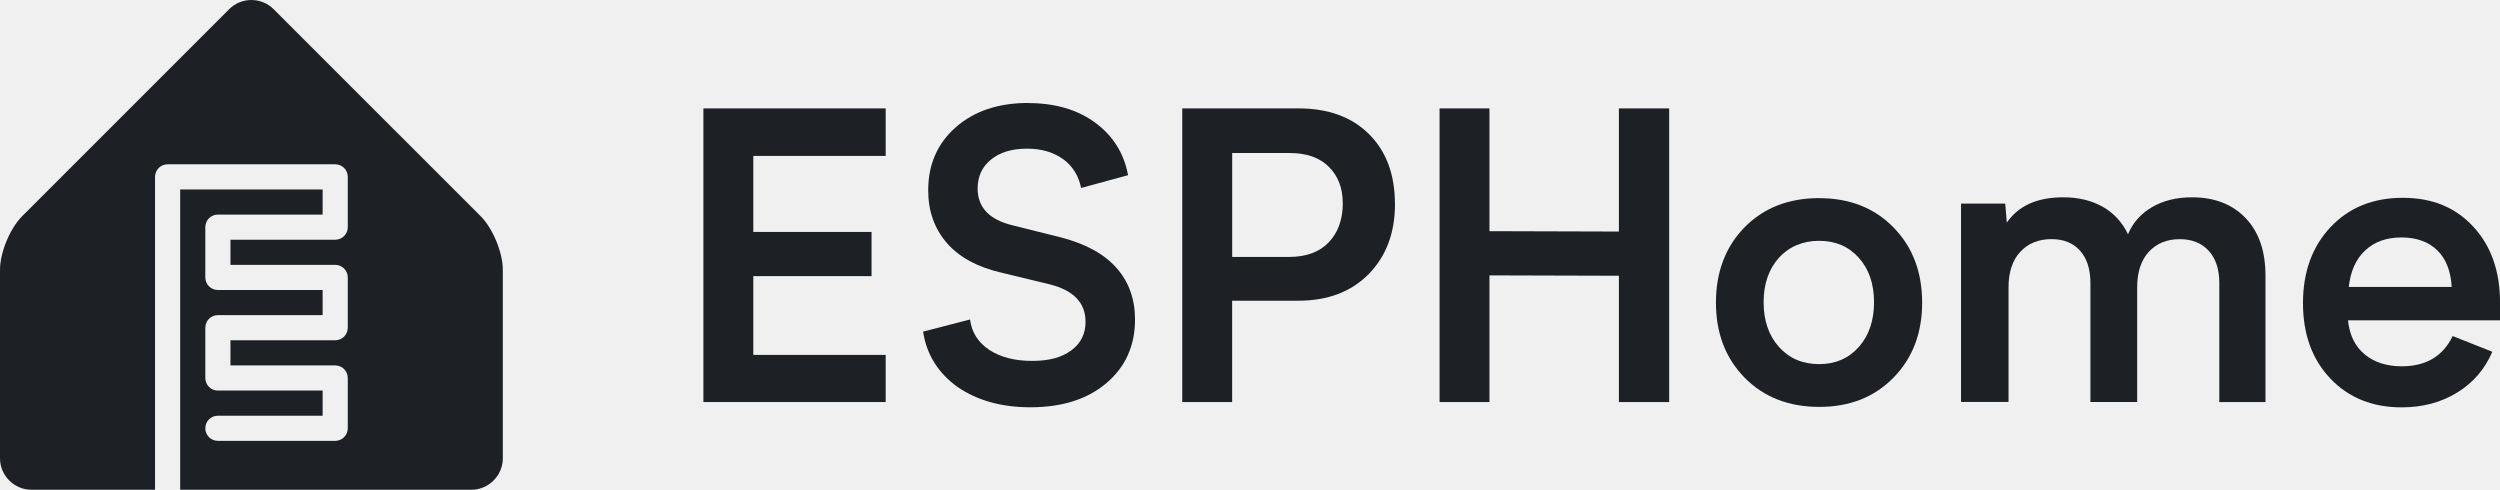
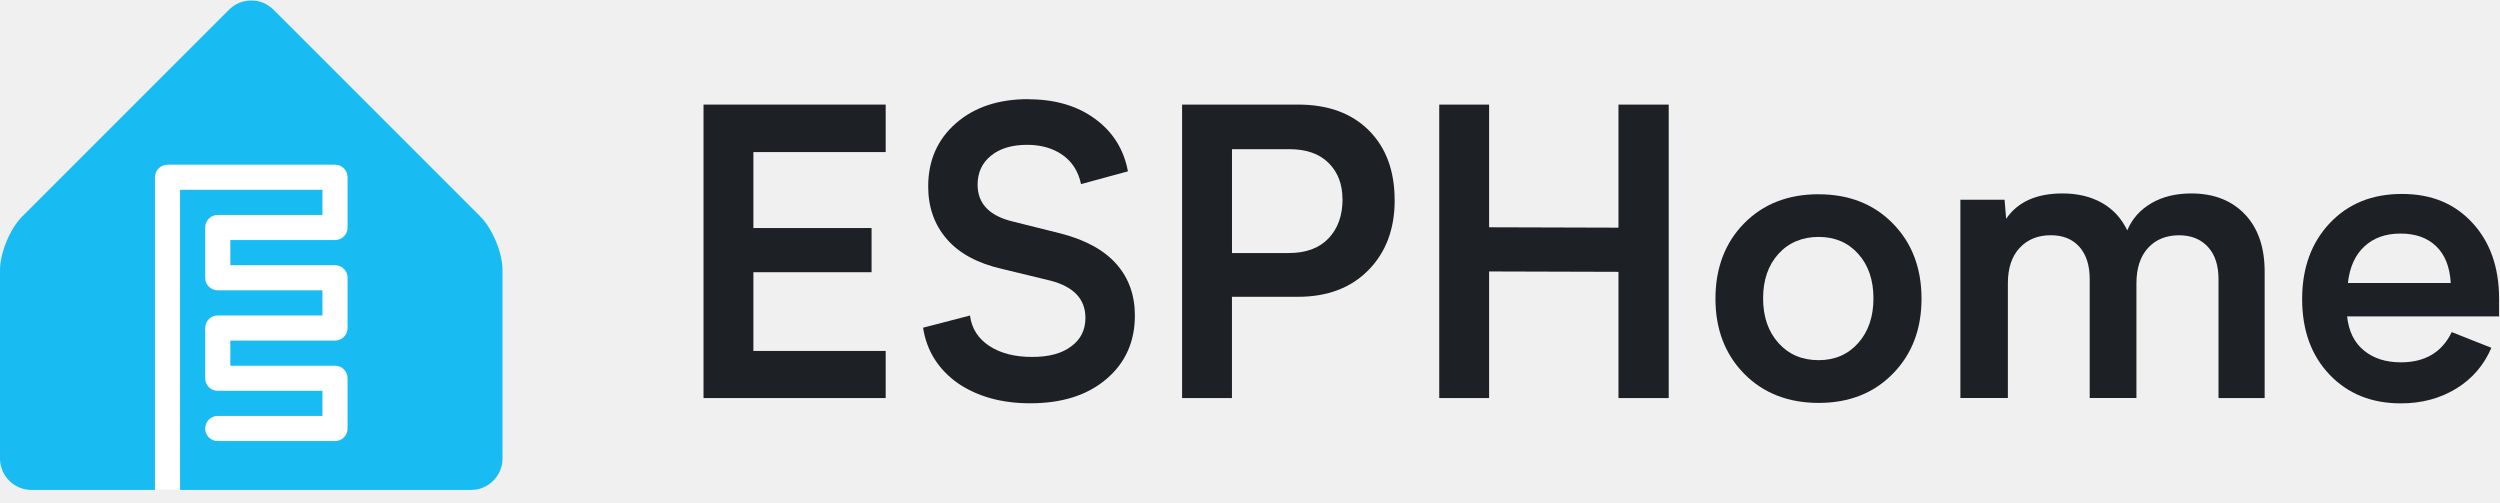
- <svg xmlns="http://www.w3.org/2000/svg" id="Layer_2" data-name="Layer 2" viewBox="0 0 596.64 116.88">
+ <svg xmlns="http://www.w3.org/2000/svg" width="1194" height="240" viewBox="0 0 1194 240">
  <defs>
-     <style>.cls-1{fill:#1d2126;stroke-width:0}</style>
+     <style>
+             .casita {
+                 fill: #18BCF2;
+             }
+             .text{
+                 fill: #1D2126; 
+             }
+ 
+             @media (prefers-color-scheme: dark) {
+                 .text {
+                     fill: #ffffff;
+                 }
+             }
+         </style>
  </defs>
-   <g id="Layer_1-2" data-name="Layer 1">
-     <g>
-       <g>
-         <path d="M211.37,84.7v11.25h-43.5V25.87h43.5v11.34h-31.59v18.14h28.22v10.55h-28.22v18.8h31.59Z" class="cls-1" />
-         <path d="M245.41,24.6c6.41,0,11.73,1.56,15.98,4.69,4.25,3.12,6.86,7.3,7.83,12.52l-11.2,3.05c-.63-3-2.09-5.31-4.38-6.94-2.3-1.62-5.13-2.44-8.51-2.44-3.63,0-6.5.87-8.62,2.6-2.13,1.73-3.19,4.04-3.19,6.91,0,4.53,2.81,7.47,8.44,8.81l11.44,2.86c5.91,1.53,10.33,3.96,13.27,7.29,2.94,3.33,4.41,7.43,4.41,12.3,0,6.25-2.27,11.3-6.8,15.16-4.53,3.86-10.59,5.79-18.19,5.79-6.84,0-12.63-1.61-17.34-4.83-4.66-3.34-7.41-7.75-8.25-13.22l11.2-2.91c.41,3.09,1.95,5.52,4.62,7.27,2.67,1.75,6.07,2.62,10.2,2.62s7.09-.84,9.35-2.51c2.27-1.67,3.4-3.94,3.4-6.82,0-4.5-2.81-7.47-8.44-8.91l-11.44-2.77c-5.88-1.34-10.29-3.73-13.24-7.15s-4.43-7.6-4.43-12.54c0-6.19,2.2-11.21,6.59-15.07,4.39-3.86,10.16-5.79,17.32-5.79Z" class="cls-1" />
-         <path d="M332.92,48.7c0,6.88-2.09,12.44-6.26,16.69-4.17,4.25-9.79,6.38-16.85,6.38h-15.75v24.19h-11.91V25.87h27.75c7.12,0,12.74,2.06,16.85,6.16,4.11,4.11,6.16,9.66,6.16,16.66ZM320.45,48.42c0-3.53-1.1-6.4-3.3-8.6s-5.32-3.3-9.35-3.3h-13.73v24.8h13.55c4.12,0,7.3-1.17,9.52-3.52,2.22-2.34,3.33-5.47,3.33-9.38Z" class="cls-1" />
-         <path d="M343.56,25.87h11.91v29.3l30.89.09v-29.39h12v70.08h-12v-30.14l-30.89-.09v30.23h-11.91V25.87Z" class="cls-1" />
-         <path d="M434.17,47.29c7.25,0,13.16,2.33,17.72,6.98,4.56,4.66,6.84,10.64,6.84,17.95s-2.28,13.25-6.84,17.91c-4.56,4.66-10.47,6.98-17.72,6.98s-13.25-2.33-17.81-6.98c-4.56-4.66-6.84-10.62-6.84-17.91s2.28-13.34,6.84-17.98c4.56-4.64,10.5-6.96,17.81-6.96ZM434.17,86.9c3.87,0,7.02-1.37,9.45-4.1,2.42-2.73,3.63-6.29,3.63-10.66s-1.21-7.91-3.63-10.62c-2.42-2.7-5.57-4.05-9.45-4.05s-7.17,1.35-9.61,4.05c-2.44,2.7-3.66,6.24-3.66,10.62s1.22,7.93,3.66,10.66c2.44,2.73,5.64,4.1,9.61,4.1Z" class="cls-1" />
-         <path d="M540.67,65.81v30.14h-11.02v-28.41c0-3.28-.84-5.84-2.53-7.69-1.69-1.84-3.98-2.77-6.89-2.77-3.09,0-5.56,1.01-7.41,3.02-1.84,2.02-2.77,4.84-2.77,8.46v27.38h-11.16v-28.41c0-3.28-.82-5.84-2.46-7.69-1.64-1.84-3.91-2.77-6.82-2.77-3.09,0-5.58,1.01-7.45,3.02s-2.81,4.84-2.81,8.46v27.38h-11.34v-47.34h10.55l.38,4.55c2.75-4.03,7.23-6.05,13.45-6.05,3.62,0,6.77.75,9.42,2.25,2.66,1.5,4.67,3.69,6.05,6.56,1.16-2.75,3.07-4.91,5.74-6.47,2.67-1.56,5.85-2.34,9.54-2.34,5.37,0,9.64,1.66,12.8,4.97,3.16,3.31,4.73,7.89,4.73,13.73Z" class="cls-1" />
-         <path d="M596.64,76.45h-36.28c.38,3.56,1.72,6.28,4.03,8.16,2.31,1.88,5.25,2.81,8.81,2.81,5.78,0,9.83-2.41,12.14-7.22l9.47,3.75c-1.78,4.16-4.59,7.41-8.41,9.75-3.83,2.34-8.23,3.52-13.2,3.52-7,0-12.68-2.29-17.04-6.87-4.36-4.58-6.54-10.59-6.54-18.02s2.2-13.48,6.59-18.14c4.39-4.66,10.13-6.98,17.23-6.98s12.58,2.3,16.83,6.89c4.25,4.59,6.38,10.64,6.38,18.14v4.22ZM560.55,68.48h24.56c-.22-3.84-1.38-6.77-3.49-8.79s-4.95-3.02-8.51-3.02-6.41,1.02-8.62,3.07c-2.22,2.05-3.53,4.96-3.94,8.74Z" class="cls-1" />
-       </g>
-       <path d="M114.7,51.58L65.3,2.19c-2.92-2.92-7.69-2.92-10.61,0L5.3,51.58c-2.92,2.92-5.3,8.68-5.3,12.8v45c0,4.12,3.38,7.5,7.5,7.5h29.5V42.21c0-1.66,1.34-3,3-3h40c1.66,0,3,1.34,3,3v12c0,1.66-1.34,3-3,3h-25v6h25c1.66,0,3,1.34,3,3v12c0,1.66-1.34,3-3,3h-25v6h25c1.66,0,3,1.34,3,3v12c0,1.66-1.34,3-3,3h-28c-1.66,0-3-1.34-3-3s1.34-3,3-3h25v-6h-25c-1.66,0-3-1.34-3-3v-12c0-1.66,1.34-3,3-3h25v-6h-25c-1.66,0-3-1.34-3-3v-12c0-1.66,1.34-3,3-3h25v-6h-34v71.67h69.5c4.12,0,7.5-3.38,7.5-7.5v-45c0-4.12-2.39-9.89-5.3-12.8Z" class="cls-1" />
-     </g>
+   <g class="casita">
+     <path d="M240 219C240 227.24 233.24 234 225 234H15C6.76 234 0 227.24 0 219V129C0 120.76 4.78 109.22 10.6 103.4L109.4 4.62C115.24 -1.22 124.78 -1.22 130.62 4.62L229.4 103.4C235.24 109.24 240 120.76 240 129V219Z" />
+     <path fill="#FFFFFF" d="M160 78.66H80C76.68 78.66 74 81.34 74 84.66V234H86V90.66H154V102.66H104C100.68 102.66 98 105.34 98 108.66V132.66C98 135.98 100.68 138.66 104 138.66H154V150.66H104C100.68 150.66 98 153.34 98 156.66V180.66C98 183.98 100.68 186.66 104 186.66H154V198.66H104C100.68 198.66 98 201.34 98 204.66C98 207.98 100.68 210.66 104 210.66H160C163.32 210.66 166 207.98 166 204.66V180.66C166 177.34 163.32 174.66 160 174.66H110V162.66H160C163.32 162.66 166 159.98 166 156.66V132.66C166 129.34 163.32 126.66 160 126.66H110V114.66H160C163.32 114.66 166 111.98 166 108.66V84.66C166 81.34 163.32 78.66 160 78.66Z" />
+   </g>
+   <g class="text">
+     <path d="M423 167.61V190.11H336V49.95H423V72.63H359.82V108.91H416.26V130.01H359.82V167.61H423Z" />
+     <path d="M491.08 47.41C503.9 47.41 514.54 50.53 523.04 56.79C531.54 63.03 536.76 71.39 538.7 81.83L516.3 87.93C515.04 81.93 512.12 77.31 507.54 74.05C502.94 70.81 497.28 69.17 490.52 69.17C483.26 69.17 477.52 70.91 473.28 74.37C469.02 77.83 466.9 82.45 466.9 88.19C466.9 97.25 472.52 103.13 483.78 105.81L506.66 111.53C518.48 114.59 527.32 119.45 533.2 126.11C539.08 132.77 542.02 140.97 542.02 150.71C542.02 163.21 537.48 173.31 528.42 181.03C519.36 188.75 507.24 192.61 492.04 192.61C478.36 192.61 466.78 189.39 457.36 182.95C448.04 176.27 442.54 167.45 440.86 156.51L463.26 150.69C464.08 156.87 467.16 161.73 472.5 165.23C477.84 168.73 484.64 170.47 492.9 170.47C501.16 170.47 507.08 168.79 511.6 165.45C516.14 162.11 518.4 157.57 518.4 151.81C518.4 142.81 512.78 136.87 501.52 133.99L478.64 128.45C466.88 125.77 458.06 120.99 452.16 114.15C446.26 107.31 443.3 98.95 443.3 89.07C443.3 76.69 447.7 66.65 456.48 58.93C465.26 51.21 476.8 47.35 491.12 47.35L491.08 47.41Z" />
+     <path d="M666.1 95.61C666.1 109.37 661.92 120.49 653.58 128.99C645.24 137.49 634 141.75 619.88 141.75H588.38V190.13H564.56V49.95H620.06C634.3 49.95 645.54 54.07 653.76 62.27C661.98 70.49 666.08 81.59 666.08 95.59L666.1 95.61ZM641.16 95.05C641.16 87.99 638.96 82.25 634.56 77.85C630.16 73.45 623.92 71.25 615.86 71.25H588.4V120.85H615.5C623.74 120.85 630.1 118.51 634.54 113.81C638.98 109.13 641.2 102.87 641.2 95.05H641.16Z" />
+     <path d="M687.38 49.95H711.2V108.55L772.98 108.73V49.95H796.98V190.11H772.98V129.83L711.2 129.65V190.11H687.38V49.95Z" />
+     <path d="M868.6 92.79C883.1 92.79 894.92 97.45 904.04 106.75C913.16 116.07 917.72 128.03 917.72 142.65C917.72 157.27 913.16 169.15 904.04 178.47C894.92 187.79 883.1 192.43 868.6 192.43C854.1 192.43 842.1 187.77 832.98 178.47C823.86 169.15 819.3 157.23 819.3 142.65C819.3 128.07 823.86 115.97 832.98 106.69C842.1 97.41 853.98 92.77 868.6 92.77V92.79ZM868.6 172.01C876.34 172.01 882.64 169.27 887.5 163.81C892.34 158.35 894.76 151.23 894.76 142.49C894.76 133.75 892.34 126.67 887.5 121.25C882.66 115.85 876.36 113.15 868.6 113.15C860.84 113.15 854.26 115.85 849.38 121.25C844.5 126.65 842.06 133.73 842.06 142.49C842.06 151.25 844.5 158.35 849.38 163.81C854.26 169.27 860.66 172.01 868.6 172.01Z" />
+     <path d="M1081.6 129.83V190.11H1059.56V133.29C1059.56 126.73 1057.88 121.61 1054.5 117.91C1051.12 114.23 1046.54 112.37 1040.72 112.37C1034.54 112.37 1029.6 114.39 1025.9 118.41C1022.22 122.45 1020.36 128.09 1020.36 135.33V190.09H998.04V133.27C998.04 126.71 996.4 121.59 993.12 117.89C989.84 114.21 985.3 112.35 979.48 112.35C973.3 112.35 968.32 114.37 964.58 118.39C960.84 122.41 958.96 128.07 958.96 135.31V190.07H936.28V95.39H957.38L958.14 104.49C963.64 96.43 972.6 92.39 985.04 92.39C992.28 92.39 998.58 93.89 1003.88 96.89C1009.2 99.89 1013.22 104.27 1015.98 110.01C1018.3 104.51 1022.12 100.19 1027.46 97.07C1032.8 93.95 1039.16 92.39 1046.54 92.39C1057.28 92.39 1065.82 95.71 1072.14 102.33C1078.46 108.95 1081.6 118.11 1081.6 129.79V129.83Z" />
+     <path d="M1193.54 151.11H1120.98C1121.74 158.23 1124.42 163.67 1129.04 167.43C1133.66 171.19 1139.54 173.05 1146.66 173.05C1158.22 173.05 1166.32 168.23 1170.94 158.61L1189.88 166.11C1186.32 174.43 1180.7 180.93 1173.06 185.61C1165.4 190.29 1156.6 192.65 1146.66 192.65C1132.66 192.65 1121.3 188.07 1112.58 178.91C1103.86 169.75 1099.5 157.73 1099.5 142.87C1099.5 128.01 1103.9 115.91 1112.68 106.59C1121.46 97.27 1132.94 92.63 1147.14 92.63C1161.34 92.63 1172.3 97.23 1180.8 106.41C1189.3 115.59 1193.56 127.69 1193.56 142.69V151.13L1193.54 151.11ZM1121.36 135.17H1170.48C1170.04 127.49 1167.72 121.63 1163.5 117.59C1159.28 113.55 1153.6 111.55 1146.48 111.55C1139.36 111.55 1133.66 113.59 1129.24 117.69C1124.8 121.79 1122.18 127.61 1121.36 135.17Z" />
  </g>
</svg>
